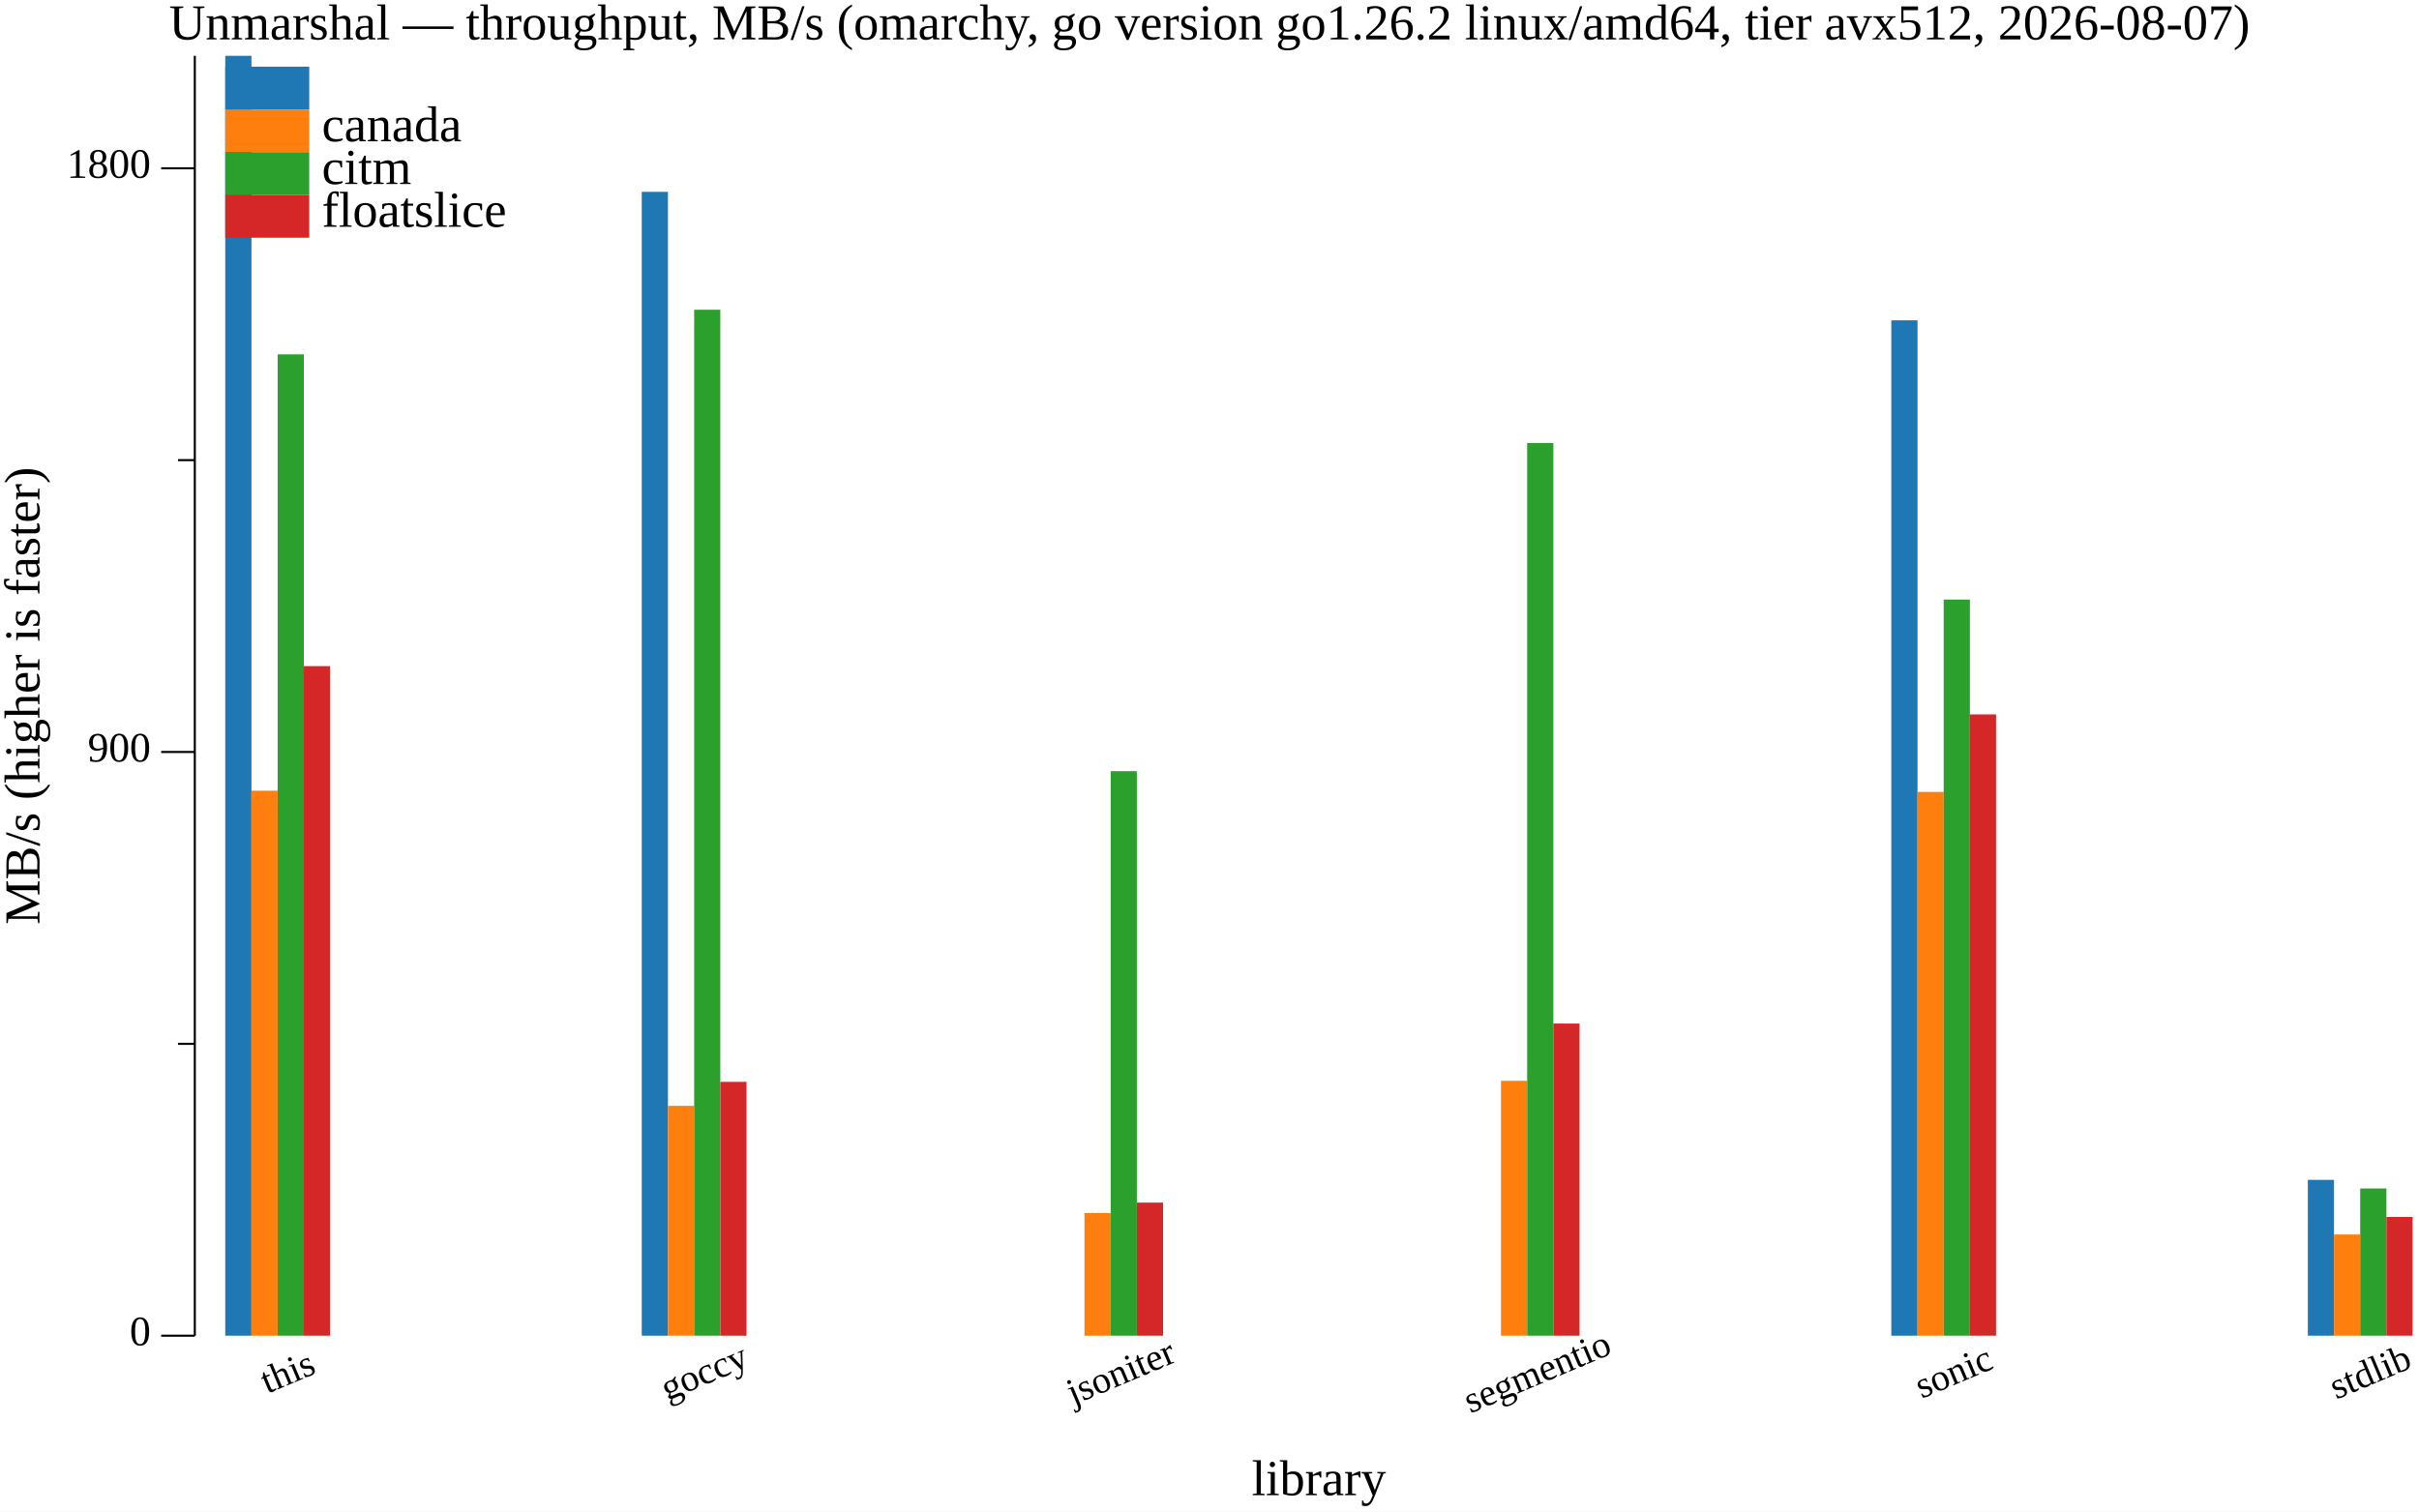
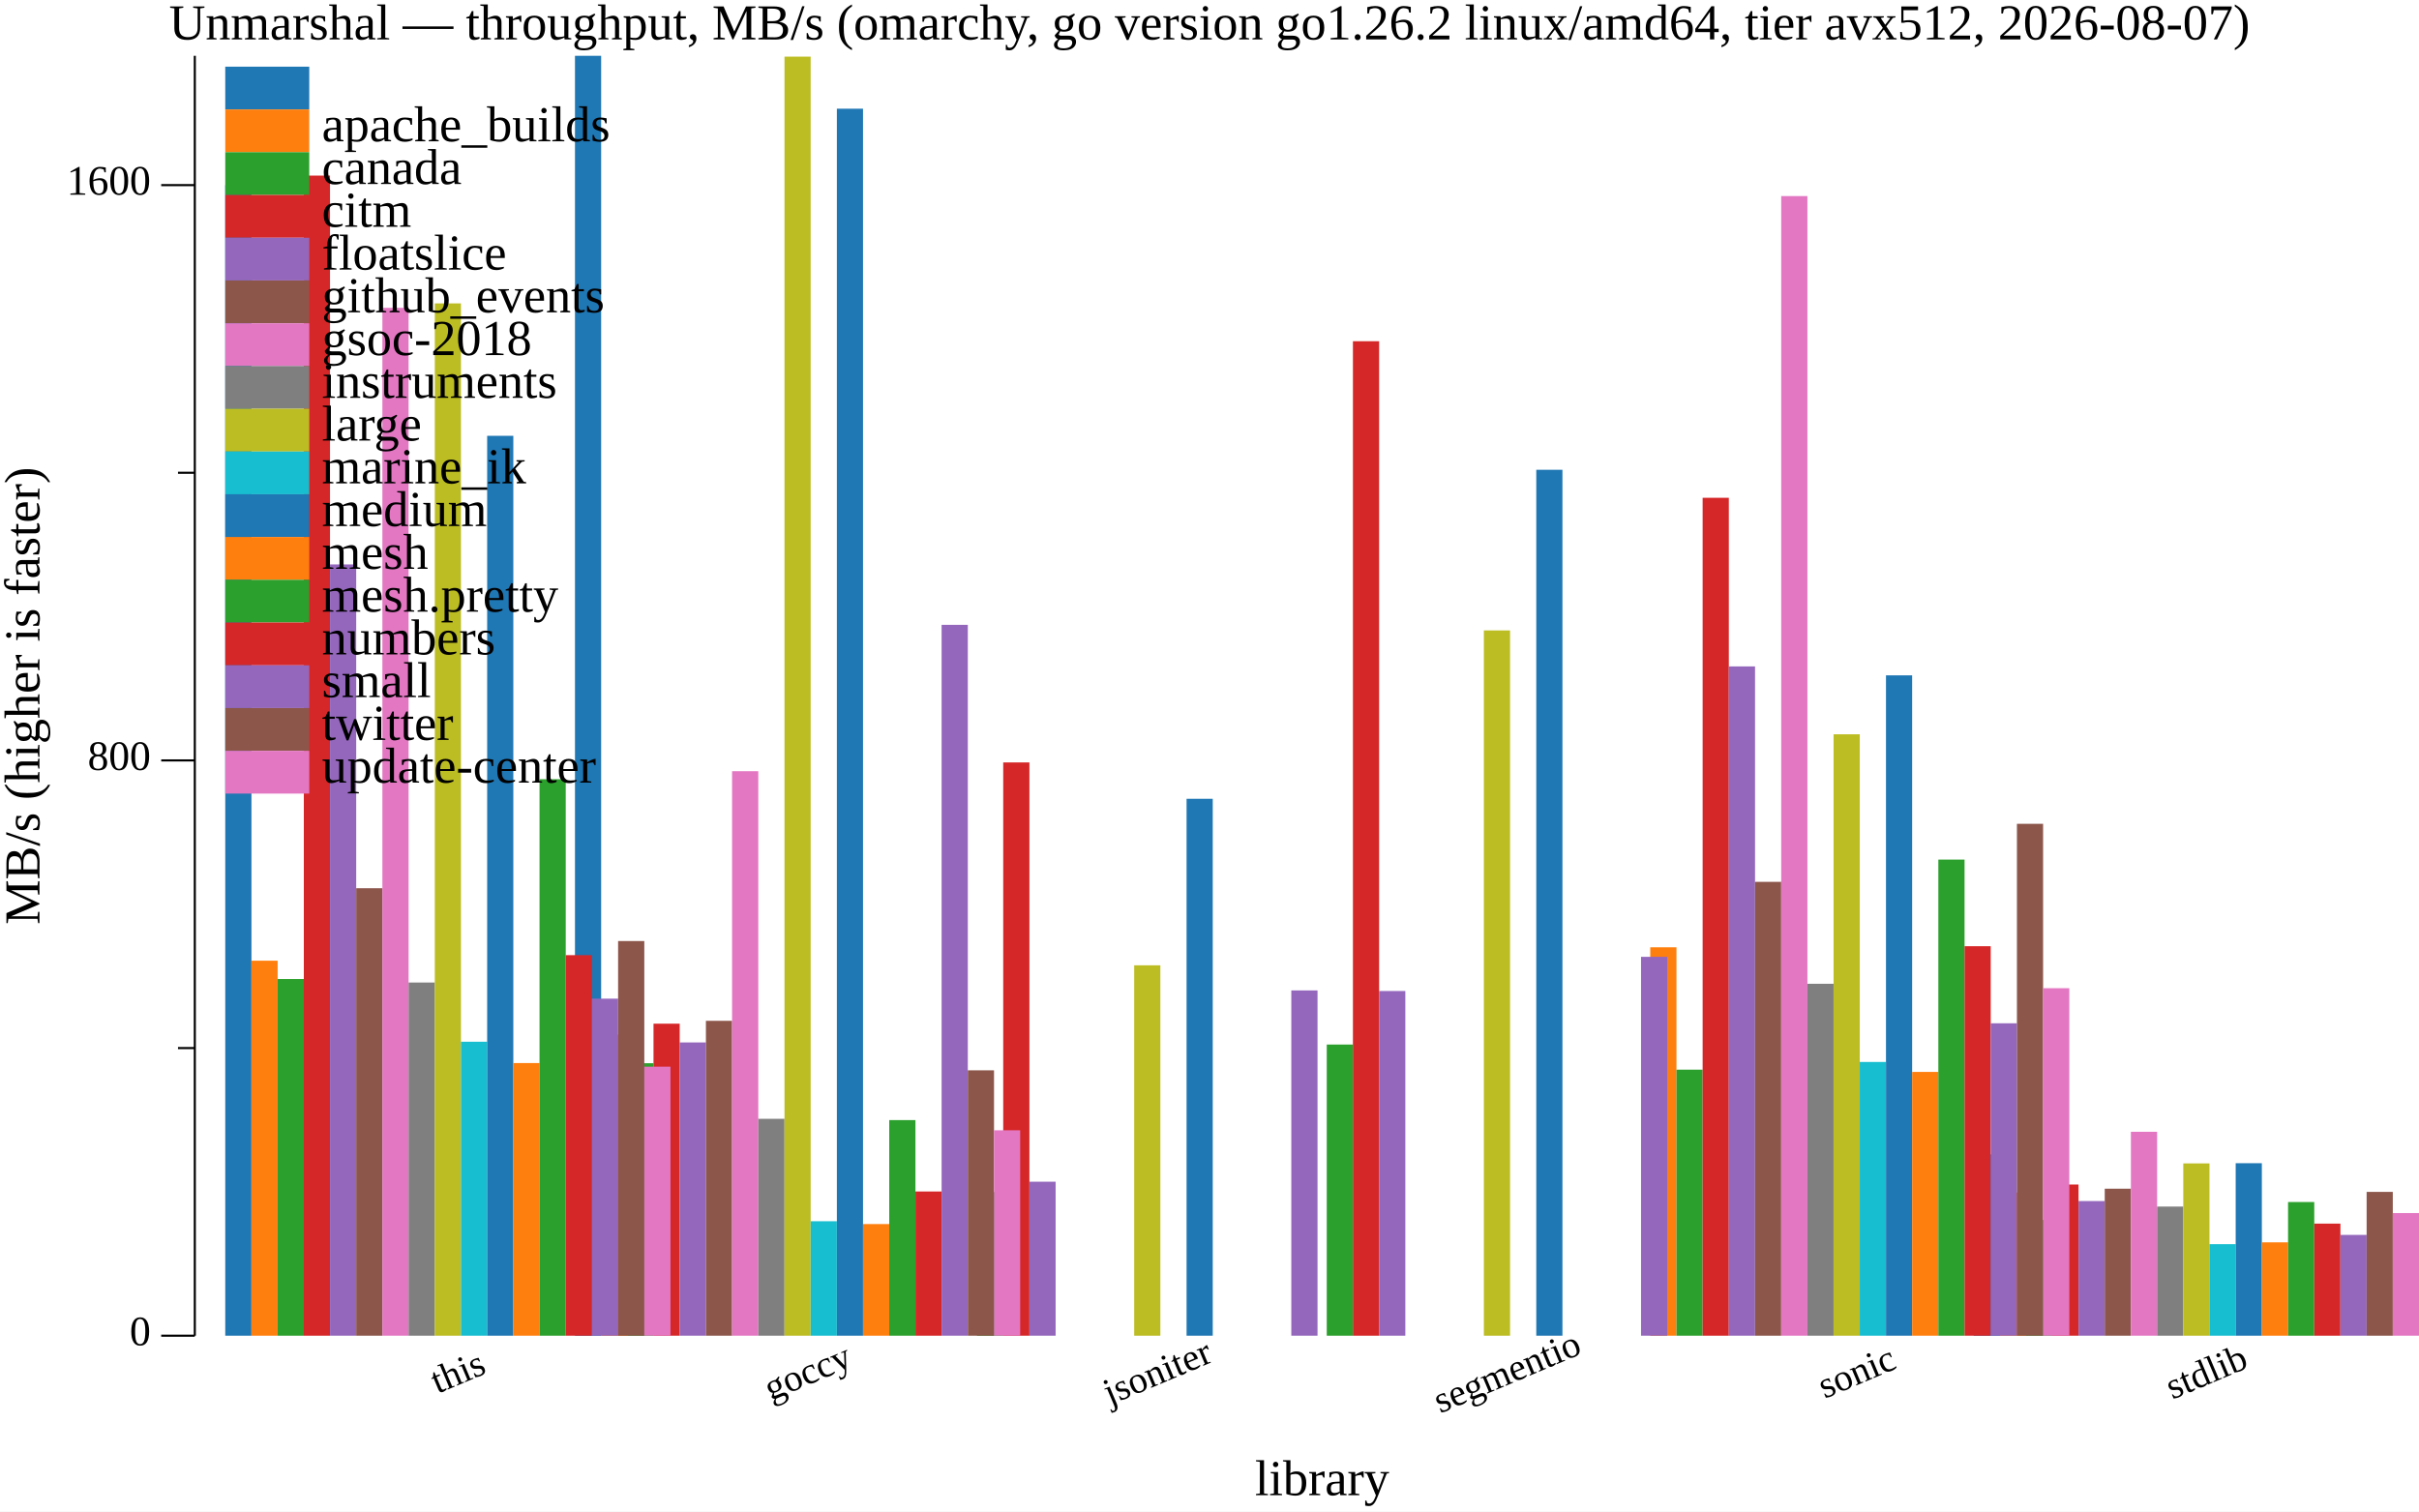
<svg xmlns="http://www.w3.org/2000/svg" width="576pt" height="360pt" viewBox="0 0 576 360">
  <g transform="scale(1, -1) translate(0, -360)">
    <path d="M0,0L576,0L576,360L0,360Z" style="fill:#FFFFFF" />
    <text x="40.257" y="-350.61" transform="scale(1, -1)" style="font-family:Liberation Serif;font-variant:normal;font-weight:normal;font-style:normal;font-size:12px">Unmarshal — throughput, MB/s (omarchy, go version go1.26.2 linux/amd64, tier avx512, 2026-08-07)</text>
-     <text x="298.06" y="-3.902" transform="scale(1, -1)" style="font-family:Liberation Serif;font-variant:normal;font-weight:normal;font-style:normal;font-size:12px">library</text>
+     <text x="298.83" y="-3.902" transform="scale(1, -1)" style="font-family:Liberation Serif;font-variant:normal;font-weight:normal;font-style:normal;font-size:12px">library</text>
    <g transform="rotate(22.91831)">
-       <text x="69.507" y="-1.026" transform="scale(1, -1)" style="font-family:Liberation Serif;font-variant:normal;font-weight:normal;font-style:normal;font-size:9px">this</text>
+       <text x="106.84" y="14.759" transform="scale(1, -1)" style="font-family:Liberation Serif;font-variant:normal;font-weight:normal;font-style:normal;font-size:9px">this</text>
    </g>
    <g transform="rotate(22.91831)">
-       <text x="156.61" y="37.595" transform="scale(1, -1)" style="font-family:Liberation Serif;font-variant:normal;font-weight:normal;font-style:normal;font-size:9px">goccy</text>
+       <text x="179.3" y="47.186" transform="scale(1, -1)" style="font-family:Liberation Serif;font-variant:normal;font-weight:normal;font-style:normal;font-size:9px">goccy</text>
    </g>
    <g transform="rotate(22.91831)">
-       <text x="245.21" y="76.217" transform="scale(1, -1)" style="font-family:Liberation Serif;font-variant:normal;font-weight:normal;font-style:normal;font-size:9px">jsoniter</text>
+       <text x="253.24" y="79.612" transform="scale(1, -1)" style="font-family:Liberation Serif;font-variant:normal;font-weight:normal;font-style:normal;font-size:9px">jsoniter</text>
    </g>
    <g transform="rotate(22.91831)">
-       <text x="331.56" y="114.84" transform="scale(1, -1)" style="font-family:Liberation Serif;font-variant:normal;font-weight:normal;font-style:normal;font-size:9px">segmentio</text>
+       <text x="324.94" y="112.04" transform="scale(1, -1)" style="font-family:Liberation Serif;font-variant:normal;font-weight:normal;font-style:normal;font-size:9px">segmentio</text>
    </g>
    <g transform="rotate(22.91831)">
-       <text x="431.91" y="153.46" transform="scale(1, -1)" style="font-family:Liberation Serif;font-variant:normal;font-weight:normal;font-style:normal;font-size:9px">sonic</text>
+       <text x="410.63" y="144.47" transform="scale(1, -1)" style="font-family:Liberation Serif;font-variant:normal;font-weight:normal;font-style:normal;font-size:9px">sonic</text>
    </g>
    <g transform="rotate(22.91831)">
-       <text x="522.75" y="192.08" transform="scale(1, -1)" style="font-family:Liberation Serif;font-variant:normal;font-weight:normal;font-style:normal;font-size:9px">stdlib</text>
+       <text x="486.82" y="176.89" transform="scale(1, -1)" style="font-family:Liberation Serif;font-variant:normal;font-weight:normal;font-style:normal;font-size:9px">stdlib</text>
    </g>
    <g transform="rotate(90)">
      <text x="139.8" y="9.387" transform="scale(1, -1)" style="font-family:Liberation Serif;font-variant:normal;font-weight:normal;font-style:normal;font-size:12px">MB/s (higher is faster)</text>
    </g>
    <text x="30.885" y="-39.59" transform="scale(1, -1)" style="font-family:Liberation Serif;font-variant:normal;font-weight:normal;font-style:normal;font-size:10px">0</text>
-     <text x="20.885" y="-178.61" transform="scale(1, -1)" style="font-family:Liberation Serif;font-variant:normal;font-weight:normal;font-style:normal;font-size:10px">900</text>
-     <text x="15.885" y="-317.64" transform="scale(1, -1)" style="font-family:Liberation Serif;font-variant:normal;font-weight:normal;font-style:normal;font-size:10px">1800</text>
+     <text x="20.885" y="-176.61" transform="scale(1, -1)" style="font-family:Liberation Serif;font-variant:normal;font-weight:normal;font-style:normal;font-size:10px">800</text>
+     <text x="15.885" y="-313.63" transform="scale(1, -1)" style="font-family:Liberation Serif;font-variant:normal;font-weight:normal;font-style:normal;font-size:10px">1600</text>
    <path d="M38.385,41.875L46.385,41.875" style="fill:none;stroke:#000000;stroke-width:0.5" />
-     <path d="M38.385,180.9L46.385,180.9" style="fill:none;stroke:#000000;stroke-width:0.5" />
-     <path d="M38.385,319.92L46.385,319.92" style="fill:none;stroke:#000000;stroke-width:0.5" />
-     <path d="M42.385,111.39L46.385,111.39" style="fill:none;stroke:#000000;stroke-width:0.5" />
-     <path d="M42.385,250.41L46.385,250.41" style="fill:none;stroke:#000000;stroke-width:0.5" />
+     <path d="M38.385,178.89L46.385,178.89" style="fill:none;stroke:#000000;stroke-width:0.5" />
+     <path d="M38.385,315.91L46.385,315.91" style="fill:none;stroke:#000000;stroke-width:0.5" />
+     <path d="M42.385,110.38L46.385,110.38" style="fill:none;stroke:#000000;stroke-width:0.5" />
+     <path d="M42.385,247.4L46.385,247.4" style="fill:none;stroke:#000000;stroke-width:0.5" />
    <path d="M46.385,41.875L46.385,346.71" style="fill:none;stroke:#000000;stroke-width:0.5" />
-     <path d="M53.636,41.875L53.636,346.71L59.873,346.71L59.873,41.875Z" style="fill:#1F77B4" />
-     <path d="M152.81,41.875L152.81,314.31L159.05,314.31L159.05,41.875Z" style="fill:#1F77B4" />
-     <path d="M251.99,41.875L251.99,41.875L258.23,41.875L258.23,41.875Z" style="fill:#1F77B4" />
-     <path d="M351.17,41.875L351.17,41.875L357.41,41.875L357.41,41.875Z" style="fill:#1F77B4" />
-     <path d="M450.35,41.875L450.35,283.71L456.59,283.71L456.59,41.875Z" style="fill:#1F77B4" />
-     <path d="M549.53,41.875L549.53,78.993L555.76,78.993L555.76,41.875Z" style="fill:#1F77B4" />
-     <path d="M59.873,41.875L59.873,171.68L66.109,171.68L66.109,41.875Z" style="fill:#FF7F0E" />
-     <path d="M159.05,41.875L159.05,96.618L165.29,96.618L165.29,41.875Z" style="fill:#FF7F0E" />
-     <path d="M258.23,41.875L258.23,71.095L264.47,71.095L264.47,41.875Z" style="fill:#FF7F0E" />
-     <path d="M357.41,41.875L357.41,102.58L363.64,102.58L363.64,41.875Z" style="fill:#FF7F0E" />
-     <path d="M456.59,41.875L456.59,171.38L462.82,171.38L462.82,41.875Z" style="fill:#FF7F0E" />
-     <path d="M555.76,41.875L555.76,65.977L562,65.977L562,41.875Z" style="fill:#FF7F0E" />
-     <path d="M66.109,41.875L66.109,275.6L72.345,275.6L72.345,41.875Z" style="fill:#2CA02C" />
-     <path d="M165.29,41.875L165.29,286.23L171.52,286.23L171.52,41.875Z" style="fill:#2CA02C" />
-     <path d="M264.47,41.875L264.47,176.33L270.7,176.33L270.7,41.875Z" style="fill:#2CA02C" />
-     <path d="M363.64,41.875L363.64,254.49L369.88,254.49L369.88,41.875Z" style="fill:#2CA02C" />
-     <path d="M462.82,41.875L462.82,217.2L469.06,217.2L469.06,41.875Z" style="fill:#2CA02C" />
-     <path d="M562,41.875L562,76.94L568.24,76.94L568.24,41.875Z" style="fill:#2CA02C" />
-     <path d="M72.345,41.875L72.345,201.35L78.581,201.35L78.581,41.875Z" style="fill:#D62728" />
-     <path d="M171.52,41.875L171.52,102.33L177.76,102.33L177.76,41.875Z" style="fill:#D62728" />
-     <path d="M270.7,41.875L270.7,73.577L276.94,73.577L276.94,41.875Z" style="fill:#D62728" />
-     <path d="M369.88,41.875L369.88,116.22L376.12,116.22L376.12,41.875Z" style="fill:#D62728" />
-     <path d="M469.06,41.875L469.06,189.85L475.29,189.85L475.29,41.875Z" style="fill:#D62728" />
-     <path d="M568.24,41.875L568.24,70.162L574.47,70.162L574.47,41.875Z" style="fill:#D62728" />
+     <path d="M53.636,41.875L53.636,315.91L59.873,315.91L59.873,41.875Z" style="fill:#1F77B4" />
+     <path d="M136.91,41.875L136.91,346.71L143.14,346.71L143.14,41.875Z" style="fill:#1F77B4" />
+     <path d="M220.18,41.875L220.18,41.875L226.41,41.875L226.41,41.875Z" style="fill:#1F77B4" />
+     <path d="M303.45,41.875L303.45,41.875L309.68,41.875L309.68,41.875Z" style="fill:#1F77B4" />
+     <path d="M386.71,41.875L386.71,41.875L392.95,41.875L392.95,41.875Z" style="fill:#1F77B4" />
+     <path d="M469.98,41.875L469.98,85.05L476.22,85.05L476.22,41.875Z" style="fill:#1F77B4" />
+     <path d="M59.873,41.875L59.873,131.19L66.109,131.19L66.109,41.875Z" style="fill:#FF7F0E" />
+     <path d="M143.14,41.875L143.14,113.55L149.38,113.55L149.38,41.875Z" style="fill:#FF7F0E" />
+     <path d="M226.41,41.875L226.41,41.875L232.65,41.875L232.65,41.875Z" style="fill:#FF7F0E" />
+     <path d="M309.68,41.875L309.68,41.875L315.92,41.875L315.92,41.875Z" style="fill:#FF7F0E" />
+     <path d="M392.95,41.875L392.95,134.38L399.19,134.38L399.19,41.875Z" style="fill:#FF7F0E" />
+     <path d="M476.22,41.875L476.22,75.984L482.46,75.984L482.46,41.875Z" style="fill:#FF7F0E" />
+     <path d="M66.109,41.875L66.109,126.83L72.345,126.83L72.345,41.875Z" style="fill:#2CA02C" />
+     <path d="M149.38,41.875L149.38,106.77L155.61,106.77L155.61,41.875Z" style="fill:#2CA02C" />
+     <path d="M232.65,41.875L232.65,76.08L238.88,76.08L238.88,41.875Z" style="fill:#2CA02C" />
+     <path d="M315.92,41.875L315.92,111.22L322.15,111.22L322.15,41.875Z" style="fill:#2CA02C" />
+     <path d="M399.19,41.875L399.19,105.24L405.42,105.24L405.42,41.875Z" style="fill:#2CA02C" />
+     <path d="M482.46,41.875L482.46,69.433L488.69,69.433L488.69,41.875Z" style="fill:#2CA02C" />
+     <path d="M72.345,41.875L72.345,318.18L78.581,318.18L78.581,41.875Z" style="fill:#D62728" />
+     <path d="M155.61,41.875L155.61,116.19L161.85,116.19L161.85,41.875Z" style="fill:#D62728" />
+     <path d="M238.88,41.875L238.88,178.41L245.12,178.41L245.12,41.875Z" style="fill:#D62728" />
+     <path d="M322.15,41.875L322.15,278.73L328.39,278.73L328.39,41.875Z" style="fill:#D62728" />
+     <path d="M405.42,41.875L405.42,241.44L411.66,241.44L411.66,41.875Z" style="fill:#D62728" />
+     <path d="M488.69,41.875L488.69,77.879L494.93,77.879L494.93,41.875Z" style="fill:#D62728" />
+     <path d="M78.581,41.875L78.581,225.57L84.818,225.57L84.818,41.875Z" style="fill:#9467BD" />
+     <path d="M161.85,41.875L161.85,111.72L168.09,111.72L168.09,41.875Z" style="fill:#9467BD" />
+     <path d="M245.12,41.875L245.12,78.553L251.36,78.553L251.36,41.875Z" style="fill:#9467BD" />
+     <path d="M328.39,41.875L328.39,123.97L334.63,123.97L334.63,41.875Z" style="fill:#9467BD" />
+     <path d="M411.66,41.875L411.66,201.28L417.9,201.28L417.9,41.875Z" style="fill:#9467BD" />
+     <path d="M494.93,41.875L494.93,73.941L501.17,73.941L501.17,41.875Z" style="fill:#9467BD" />
+     <path d="M84.818,41.875L84.818,148.45L91.054,148.45L91.054,41.875Z" style="fill:#8C564B" />
+     <path d="M168.09,41.875L168.09,116.87L174.32,116.87L174.32,41.875Z" style="fill:#8C564B" />
+     <path d="M251.36,41.875L251.36,41.875L257.59,41.875L257.59,41.875Z" style="fill:#8C564B" />
+     <path d="M334.63,41.875L334.63,41.875L340.86,41.875L340.86,41.875Z" style="fill:#8C564B" />
+     <path d="M417.9,41.875L417.9,149.97L424.13,149.97L424.13,41.875Z" style="fill:#8C564B" />
+     <path d="M501.17,41.875L501.17,76.887L507.4,76.887L507.4,41.875Z" style="fill:#8C564B" />
+     <path d="M91.054,41.875L91.054,286.68L97.29,286.68L97.29,41.875Z" style="fill:#E377C2" />
+     <path d="M174.32,41.875L174.32,176.32L180.56,176.32L180.56,41.875Z" style="fill:#E377C2" />
+     <path d="M257.59,41.875L257.59,41.875L263.83,41.875L263.83,41.875Z" style="fill:#E377C2" />
+     <path d="M340.86,41.875L340.86,41.875L347.1,41.875L347.1,41.875Z" style="fill:#E377C2" />
+     <path d="M424.13,41.875L424.13,313.3L430.37,313.3L430.37,41.875Z" style="fill:#E377C2" />
+     <path d="M507.4,41.875L507.4,90.441L513.64,90.441L513.64,41.875Z" style="fill:#E377C2" />
+     <path d="M97.29,41.875L97.29,125.99L103.53,125.99L103.53,41.875Z" style="fill:#7F7F7F" />
+     <path d="M180.56,41.875L180.56,93.531L186.8,93.531L186.8,41.875Z" style="fill:#7F7F7F" />
+     <path d="M263.83,41.875L263.83,41.875L270.07,41.875L270.07,41.875Z" style="fill:#7F7F7F" />
+     <path d="M347.1,41.875L347.1,41.875L353.33,41.875L353.33,41.875Z" style="fill:#7F7F7F" />
+     <path d="M430.37,41.875L430.37,125.69L436.6,125.69L436.6,41.875Z" style="fill:#7F7F7F" />
+     <path d="M513.64,41.875L513.64,72.631L519.87,72.631L519.87,41.875Z" style="fill:#7F7F7F" />
+     <path d="M103.53,41.875L103.53,287.74L109.76,287.74L109.76,41.875Z" style="fill:#BCBD22" />
+     <path d="M186.8,41.875L186.8,346.51L193.03,346.51L193.03,41.875Z" style="fill:#BCBD22" />
+     <path d="M270.07,41.875L270.07,130.09L276.3,130.09L276.3,41.875Z" style="fill:#BCBD22" />
+     <path d="M353.33,41.875L353.33,209.85L359.57,209.85L359.57,41.875Z" style="fill:#BCBD22" />
+     <path d="M436.6,41.875L436.6,185.11L442.84,185.11L442.84,41.875Z" style="fill:#BCBD22" />
+     <path d="M519.87,41.875L519.87,82.907L526.11,82.907L526.11,41.875Z" style="fill:#BCBD22" />
+     <path d="M109.76,41.875L109.76,111.89L116,111.89L116,41.875Z" style="fill:#17BECF" />
+     <path d="M193.03,41.875L193.03,69.135L199.27,69.135L199.27,41.875Z" style="fill:#17BECF" />
+     <path d="M276.3,41.875L276.3,41.875L282.54,41.875L282.54,41.875Z" style="fill:#17BECF" />
+     <path d="M359.57,41.875L359.57,41.875L365.81,41.875L365.81,41.875Z" style="fill:#17BECF" />
+     <path d="M442.84,41.875L442.84,107.07L449.08,107.07L449.08,41.875Z" style="fill:#17BECF" />
+     <path d="M526.11,41.875L526.11,63.675L532.35,63.675L532.35,41.875Z" style="fill:#17BECF" />
+     <path d="M116,41.875L116,256.2L122.23,256.2L122.23,41.875Z" style="fill:#1F77B4" />
+     <path d="M199.27,41.875L199.27,334.11L205.5,334.11L205.5,41.875Z" style="fill:#1F77B4" />
+     <path d="M282.54,41.875L282.54,169.75L288.77,169.75L288.77,41.875Z" style="fill:#1F77B4" />
+     <path d="M365.81,41.875L365.81,248.11L372.04,248.11L372.04,41.875Z" style="fill:#1F77B4" />
+     <path d="M449.08,41.875L449.08,199.15L455.31,199.15L455.31,41.875Z" style="fill:#1F77B4" />
+     <path d="M532.35,41.875L532.35,82.957L538.58,82.957L538.58,41.875Z" style="fill:#1F77B4" />
+     <path d="M122.23,41.875L122.23,106.81L128.47,106.81L128.47,41.875Z" style="fill:#FF7F0E" />
+     <path d="M205.5,41.875L205.5,68.464L211.74,68.464L211.74,41.875Z" style="fill:#FF7F0E" />
+     <path d="M288.77,41.875L288.77,41.875L295.01,41.875L295.01,41.875Z" style="fill:#FF7F0E" />
+     <path d="M372.04,41.875L372.04,41.875L378.28,41.875L378.28,41.875Z" style="fill:#FF7F0E" />
+     <path d="M455.31,41.875L455.31,104.7L461.55,104.7L461.55,41.875Z" style="fill:#FF7F0E" />
+     <path d="M538.58,41.875L538.58,64.111L544.82,64.111L544.82,41.875Z" style="fill:#FF7F0E" />
+     <path d="M128.47,41.875L128.47,174.41L134.71,174.41L134.71,41.875Z" style="fill:#2CA02C" />
+     <path d="M211.74,41.875L211.74,93.226L217.98,93.226L217.98,41.875Z" style="fill:#2CA02C" />
+     <path d="M295.01,41.875L295.01,41.875L301.25,41.875L301.25,41.875Z" style="fill:#2CA02C" />
+     <path d="M378.28,41.875L378.28,41.875L384.52,41.875L384.52,41.875Z" style="fill:#2CA02C" />
+     <path d="M461.55,41.875L461.55,155.27L467.79,155.27L467.79,41.875Z" style="fill:#2CA02C" />
+     <path d="M544.82,41.875L544.82,73.713L551.06,73.713L551.06,41.875Z" style="fill:#2CA02C" />
+     <path d="M134.71,41.875L134.71,132.51L140.94,132.51L140.94,41.875Z" style="fill:#D62728" />
+     <path d="M217.98,41.875L217.98,76.222L224.21,76.222L224.21,41.875Z" style="fill:#D62728" />
+     <path d="M301.25,41.875L301.25,41.875L307.48,41.875L307.48,41.875Z" style="fill:#D62728" />
+     <path d="M384.52,41.875L384.52,41.875L390.75,41.875L390.75,41.875Z" style="fill:#D62728" />
+     <path d="M467.79,41.875L467.79,134.64L474.02,134.64L474.02,41.875Z" style="fill:#D62728" />
+     <path d="M551.06,41.875L551.06,68.57L557.29,68.57L557.29,41.875Z" style="fill:#D62728" />
+     <path d="M140.94,41.875L140.94,122.15L147.18,122.15L147.18,41.875Z" style="fill:#9467BD" />
+     <path d="M224.21,41.875L224.21,211.18L230.45,211.18L230.45,41.875Z" style="fill:#9467BD" />
+     <path d="M307.48,41.875L307.48,124.11L313.72,124.11L313.72,41.875Z" style="fill:#9467BD" />
+     <path d="M390.75,41.875L390.75,132.11L396.99,132.11L396.99,41.875Z" style="fill:#9467BD" />
+     <path d="M474.02,41.875L474.02,116.28L480.26,116.28L480.26,41.875Z" style="fill:#9467BD" />
+     <path d="M557.29,41.875L557.29,65.882L563.53,65.882L563.53,41.875Z" style="fill:#9467BD" />
+     <path d="M147.18,41.875L147.18,135.87L153.42,135.87L153.42,41.875Z" style="fill:#8C564B" />
+     <path d="M230.45,41.875L230.45,105.08L236.69,105.08L236.69,41.875Z" style="fill:#8C564B" />
+     <path d="M313.72,41.875L313.72,41.875L319.96,41.875L319.96,41.875Z" style="fill:#8C564B" />
+     <path d="M396.99,41.875L396.99,41.875L403.22,41.875L403.22,41.875Z" style="fill:#8C564B" />
+     <path d="M480.26,41.875L480.26,163.79L486.49,163.79L486.49,41.875Z" style="fill:#8C564B" />
+     <path d="M563.53,41.875L563.53,76.125L569.76,76.125L569.76,41.875Z" style="fill:#8C564B" />
+     <path d="M153.42,41.875L153.42,105.95L159.65,105.95L159.65,41.875Z" style="fill:#E377C2" />
+     <path d="M236.69,41.875L236.69,90.799L242.92,90.799L242.92,41.875Z" style="fill:#E377C2" />
+     <path d="M319.96,41.875L319.96,41.875L326.19,41.875L326.19,41.875Z" style="fill:#E377C2" />
+     <path d="M403.22,41.875L403.22,41.875L409.46,41.875L409.46,41.875Z" style="fill:#E377C2" />
+     <path d="M486.49,41.875L486.49,124.64L492.73,124.64L492.73,41.875Z" style="fill:#E377C2" />
+     <path d="M569.76,41.875L569.76,71.079L576,71.079L576,41.875Z" style="fill:#E377C2" />
    <path d="M53.636,333.93L53.636,344.12L73.636,344.12L73.636,333.93Z" style="fill:#1F77B4" />
    <path d="M53.636,323.75L53.636,333.93L73.636,333.93L73.636,323.75Z" style="fill:#FF7F0E" />
-     <text x="76.636" y="-326.35" transform="scale(1, -1)" style="font-family:Liberation Serif;font-variant:normal;font-weight:normal;font-style:normal;font-size:12px">canada</text>
+     <text x="76.636" y="-326.35" transform="scale(1, -1)" style="font-family:Liberation Serif;font-variant:normal;font-weight:normal;font-style:normal;font-size:12px">apache_builds</text>
    <path d="M53.636,313.56L53.636,323.75L73.636,323.75L73.636,313.56Z" style="fill:#2CA02C" />
-     <text x="76.636" y="-316.17" transform="scale(1, -1)" style="font-family:Liberation Serif;font-variant:normal;font-weight:normal;font-style:normal;font-size:12px">citm</text>
+     <text x="76.636" y="-316.17" transform="scale(1, -1)" style="font-family:Liberation Serif;font-variant:normal;font-weight:normal;font-style:normal;font-size:12px">canada</text>
    <path d="M53.636,303.38L53.636,313.56L73.636,313.56L73.636,303.38Z" style="fill:#D62728" />
-     <text x="76.636" y="-305.99" transform="scale(1, -1)" style="font-family:Liberation Serif;font-variant:normal;font-weight:normal;font-style:normal;font-size:12px">floatslice</text>
+     <text x="76.636" y="-305.99" transform="scale(1, -1)" style="font-family:Liberation Serif;font-variant:normal;font-weight:normal;font-style:normal;font-size:12px">citm</text>
+     <path d="M53.636,293.2L53.636,303.38L73.636,303.38L73.636,293.2Z" style="fill:#9467BD" />
+     <text x="76.636" y="-295.8" transform="scale(1, -1)" style="font-family:Liberation Serif;font-variant:normal;font-weight:normal;font-style:normal;font-size:12px">floatslice</text>
+     <path d="M53.636,283.01L53.636,293.2L73.636,293.2L73.636,283.01Z" style="fill:#8C564B" />
+     <text x="76.636" y="-285.62" transform="scale(1, -1)" style="font-family:Liberation Serif;font-variant:normal;font-weight:normal;font-style:normal;font-size:12px">github_events</text>
+     <path d="M53.636,272.83L53.636,283.01L73.636,283.01L73.636,272.83Z" style="fill:#E377C2" />
+     <text x="76.636" y="-275.43" transform="scale(1, -1)" style="font-family:Liberation Serif;font-variant:normal;font-weight:normal;font-style:normal;font-size:12px">gsoc-2018</text>
+     <path d="M53.636,262.65L53.636,272.83L73.636,272.83L73.636,262.65Z" style="fill:#7F7F7F" />
+     <text x="76.636" y="-265.25" transform="scale(1, -1)" style="font-family:Liberation Serif;font-variant:normal;font-weight:normal;font-style:normal;font-size:12px">instruments</text>
+     <path d="M53.636,252.46L53.636,262.65L73.636,262.65L73.636,252.46Z" style="fill:#BCBD22" />
+     <text x="76.636" y="-255.07" transform="scale(1, -1)" style="font-family:Liberation Serif;font-variant:normal;font-weight:normal;font-style:normal;font-size:12px">large</text>
+     <path d="M53.636,242.28L53.636,252.46L73.636,252.46L73.636,242.28Z" style="fill:#17BECF" />
+     <text x="76.636" y="-244.88" transform="scale(1, -1)" style="font-family:Liberation Serif;font-variant:normal;font-weight:normal;font-style:normal;font-size:12px">marine_ik</text>
+     <path d="M53.636,232.1L53.636,242.28L73.636,242.28L73.636,232.1Z" style="fill:#1F77B4" />
+     <text x="76.636" y="-234.7" transform="scale(1, -1)" style="font-family:Liberation Serif;font-variant:normal;font-weight:normal;font-style:normal;font-size:12px">medium</text>
+     <path d="M53.636,221.91L53.636,232.1L73.636,232.1L73.636,221.91Z" style="fill:#FF7F0E" />
+     <text x="76.636" y="-224.52" transform="scale(1, -1)" style="font-family:Liberation Serif;font-variant:normal;font-weight:normal;font-style:normal;font-size:12px">mesh</text>
+     <path d="M53.636,211.73L53.636,221.91L73.636,221.91L73.636,211.73Z" style="fill:#2CA02C" />
+     <text x="76.636" y="-214.33" transform="scale(1, -1)" style="font-family:Liberation Serif;font-variant:normal;font-weight:normal;font-style:normal;font-size:12px">mesh.pretty</text>
+     <path d="M53.636,201.54L53.636,211.73L73.636,211.73L73.636,201.54Z" style="fill:#D62728" />
+     <text x="76.636" y="-204.15" transform="scale(1, -1)" style="font-family:Liberation Serif;font-variant:normal;font-weight:normal;font-style:normal;font-size:12px">numbers</text>
+     <path d="M53.636,191.36L53.636,201.54L73.636,201.54L73.636,191.36Z" style="fill:#9467BD" />
+     <text x="76.636" y="-193.97" transform="scale(1, -1)" style="font-family:Liberation Serif;font-variant:normal;font-weight:normal;font-style:normal;font-size:12px">small</text>
+     <path d="M53.636,181.18L53.636,191.36L73.636,191.36L73.636,181.18Z" style="fill:#8C564B" />
+     <text x="76.636" y="-183.78" transform="scale(1, -1)" style="font-family:Liberation Serif;font-variant:normal;font-weight:normal;font-style:normal;font-size:12px">twitter</text>
+     <path d="M53.636,170.99L53.636,181.18L73.636,181.18L73.636,170.99Z" style="fill:#E377C2" />
+     <text x="76.636" y="-173.6" transform="scale(1, -1)" style="font-family:Liberation Serif;font-variant:normal;font-weight:normal;font-style:normal;font-size:12px">update-center</text>
  </g>
</svg>
